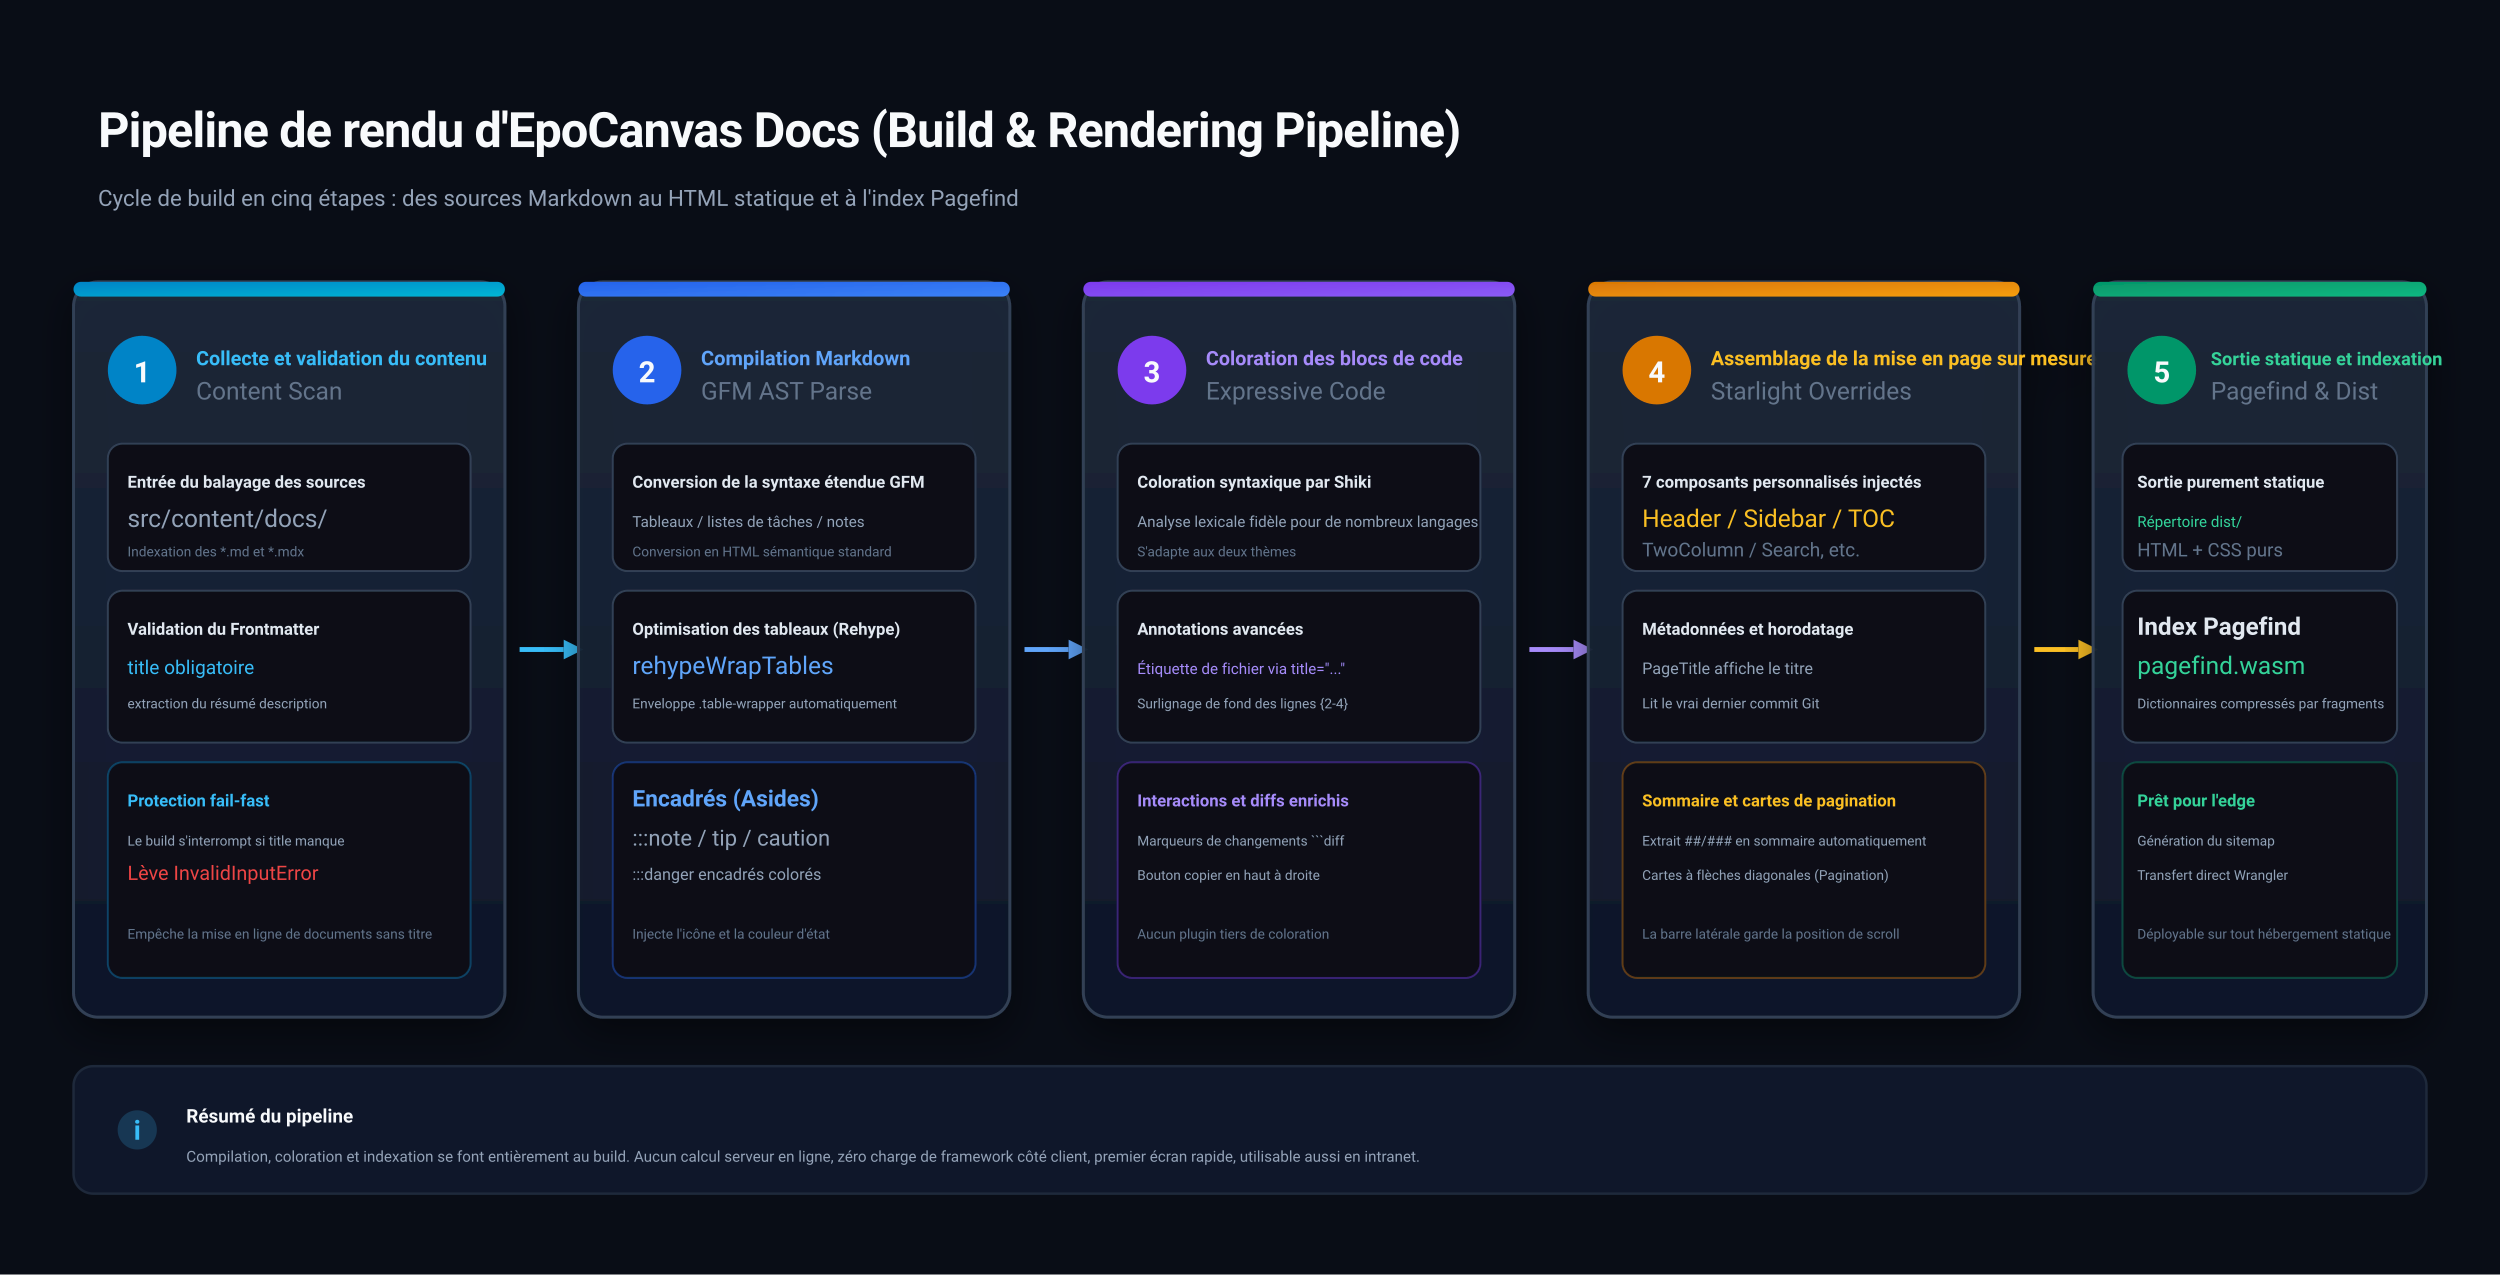
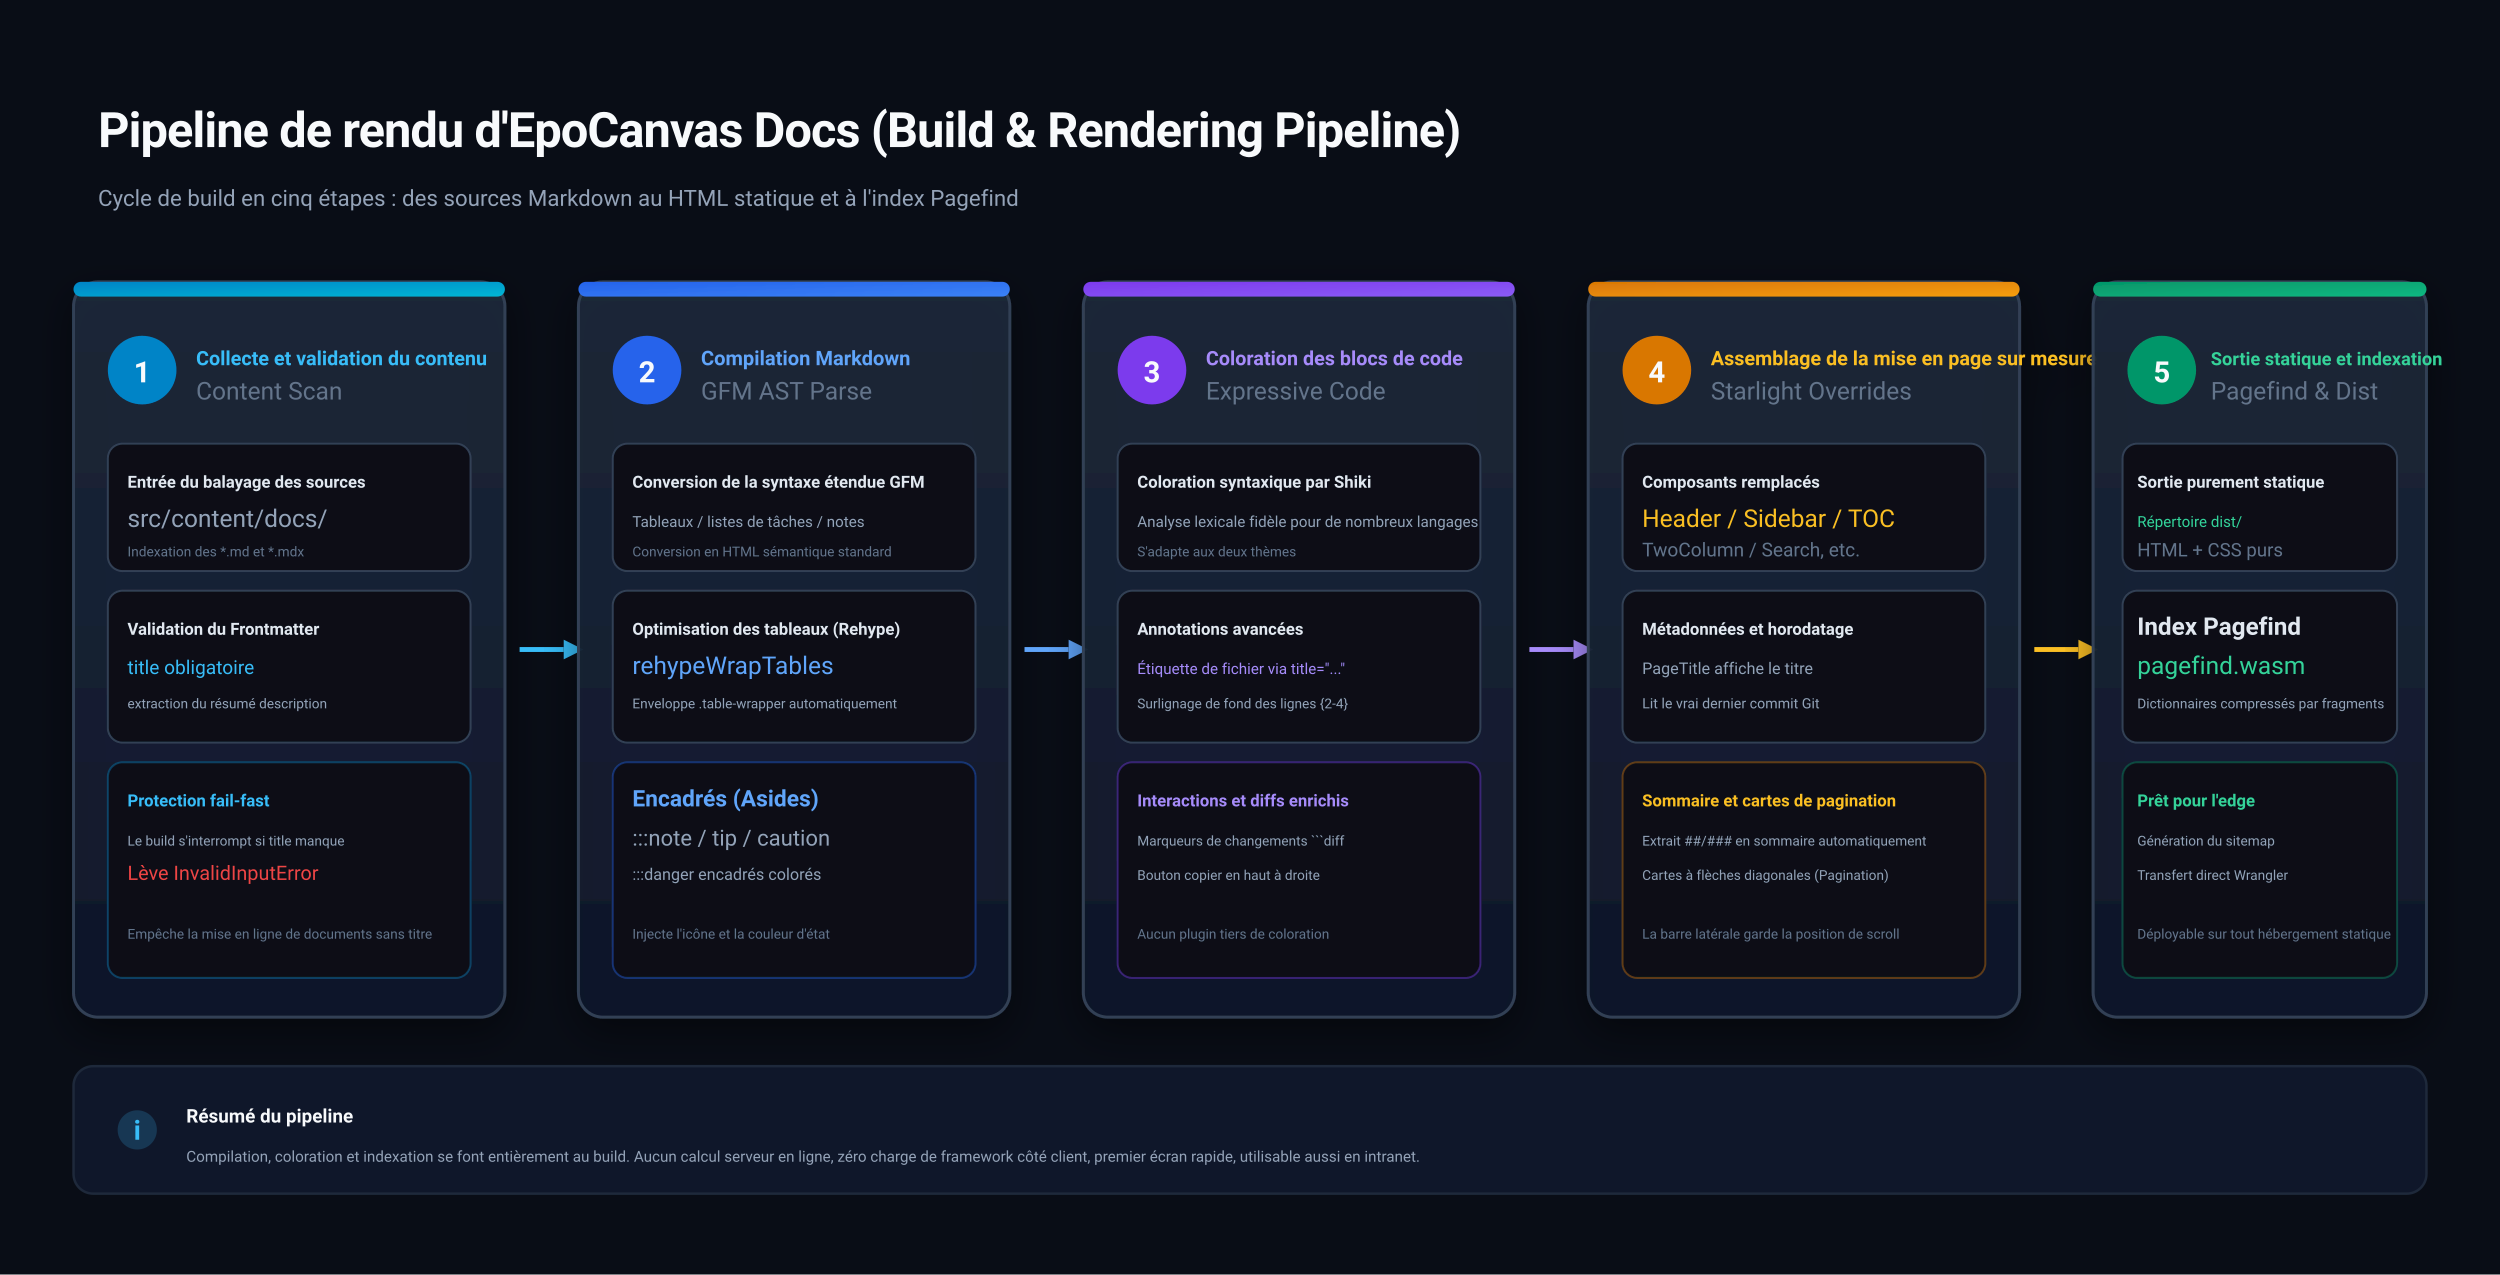
<svg xmlns="http://www.w3.org/2000/svg" viewBox="0 0 1020 520" width="100%" height="100%" style="background:#090d16; font-family:-apple-system,BlinkMacSystemFont,'Segoe UI',Roboto,Helvetica,Arial,sans-serif;">
  <defs>
    <linearGradient id="rp-card" x1="0%" y1="0%" x2="0%" y2="100%">
      <stop offset="0%" stop-color="#1e293b" stop-opacity="0.95" />
      <stop offset="100%" stop-color="#0f172a" stop-opacity="0.95" />
    </linearGradient>
    <linearGradient id="grad-sky" x1="0%" y1="0%" x2="100%" y2="100%">
      <stop offset="0%" stop-color="#0284c7" />
      <stop offset="100%" stop-color="#06b6d4" />
    </linearGradient>
    <linearGradient id="grad-blue" x1="0%" y1="0%" x2="100%" y2="100%">
      <stop offset="0%" stop-color="#2563eb" />
      <stop offset="100%" stop-color="#3b82f6" />
    </linearGradient>
    <linearGradient id="grad-violet" x1="0%" y1="0%" x2="100%" y2="100%">
      <stop offset="0%" stop-color="#7c3aed" />
      <stop offset="100%" stop-color="#8b5cf6" />
    </linearGradient>
    <linearGradient id="grad-amber" x1="0%" y1="0%" x2="100%" y2="100%">
      <stop offset="0%" stop-color="#d97706" />
      <stop offset="100%" stop-color="#f59e0b" />
    </linearGradient>
    <linearGradient id="grad-emerald" x1="0%" y1="0%" x2="100%" y2="100%">
      <stop offset="0%" stop-color="#059669" />
      <stop offset="100%" stop-color="#10b981" />
    </linearGradient>
    <filter id="rp-shadow" x="-8%" y="-8%" width="116%" height="116%">
      <feDropShadow dx="0" dy="6" stdDeviation="8" flood-color="#000000" flood-opacity="0.45" />
    </filter>
  </defs>
  <rect width="1020" height="520" fill="#090d16" />
  <g transform="translate(40, 36)">
    <text x="0" y="24" fill="#f8fafc" font-size="19.9" font-weight="700" letter-spacing="-0.4">Pipeline de rendu d'EpoCanvas Docs (Build &amp; Rendering Pipeline)</text>
    <text x="0" y="48" fill="#94a3b8" font-size="9.1">Cycle de build en cinq étapes : des sources Markdown au HTML statique et à l'index Pagefind</text>
  </g>
  <g transform="translate(30, 115)" filter="url(#rp-shadow)">
    <rect width="176" height="300" rx="10" fill="url(#rp-card)" stroke="#334155" stroke-width="1.2" />
    <rect width="176" height="6" rx="3" fill="url(#grad-sky)" />
    <circle cx="28" cy="36" r="14" fill="#0284c7" />
    <text x="28" y="41" fill="#f8fafc" font-size="12" font-weight="700" text-anchor="middle">1</text>
    <text x="50" y="34" fill="#38bdf8" font-size="8.06" font-weight="700">Collecte et validation du contenu</text>
    <text x="50" y="48" fill="#64748b" font-size="10">Content Scan</text>
    <rect x="14" y="66" width="148" height="52" rx="6" fill="#0b0f19" stroke="#334155" stroke-width="0.8" />
    <text x="22" y="84" fill="#e2e8f0" font-size="6.82" font-weight="600">Entrée du balayage des sources</text>
    <text x="22" y="100" fill="#94a3b8" font-size="10">src/content/docs/</text>
    <text x="22" y="112" fill="#64748b" font-size="5.6">Indexation des *.md et *.mdx</text>
    <rect x="14" y="126" width="148" height="62" rx="6" fill="#0b0f19" stroke="#334155" stroke-width="0.8" />
    <text x="22" y="144" fill="#e2e8f0" font-size="6.82" font-weight="600">Validation du Frontmatter</text>
    <text x="22" y="160" fill="#38bdf8" font-size="7.8">title obligatoire</text>
    <text x="22" y="174" fill="#94a3b8" font-size="5.58">extraction du résumé description</text>
    <rect x="14" y="196" width="148" height="88" rx="6" fill="#0b0f19" stroke="#0284c7" stroke-opacity="0.4" stroke-width="0.8" />
    <text x="22" y="214" fill="#38bdf8" font-size="6.82" font-weight="600">Protection fail-fast</text>
    <text x="22" y="230" fill="#94a3b8" font-size="5.58">Le build s'interrompt si title manque</text>
    <text x="22" y="244" fill="#ef4444" font-size="8.1">Lève InvalidInputError</text>
    <text x="22" y="268" fill="#64748b" font-size="5.58">Empêche la mise en ligne de documents sans titre</text>
  </g>
  <path d="M 212 265 L 230 265" stroke="#38bdf8" stroke-width="2" />
  <polygon points="230,261 238,265 230,269" fill="#38bdf8" />
  <g transform="translate(236, 115)" filter="url(#rp-shadow)">
    <rect width="176" height="300" rx="10" fill="url(#rp-card)" stroke="#334155" stroke-width="1.2" />
    <rect width="176" height="6" rx="3" fill="url(#grad-blue)" />
    <circle cx="28" cy="36" r="14" fill="#2563eb" />
    <text x="28" y="41" fill="#f8fafc" font-size="12" font-weight="700" text-anchor="middle">2</text>
    <text x="50" y="34" fill="#60a5fa" font-size="8.2" font-weight="700">Compilation Markdown</text>
    <text x="50" y="48" fill="#64748b" font-size="10">GFM AST Parse</text>
    <rect x="14" y="66" width="148" height="52" rx="6" fill="#0b0f19" stroke="#334155" stroke-width="0.8" />
    <text x="22" y="84" fill="#e2e8f0" font-size="6.82" font-weight="600">Conversion de la syntaxe étendue GFM</text>
    <text x="22" y="100" fill="#94a3b8" font-size="6.2">Tableaux / listes de tâches / notes</text>
    <text x="22" y="112" fill="#64748b" font-size="5.58">Conversion en HTML sémantique standard</text>
    <rect x="14" y="126" width="148" height="62" rx="6" fill="#0b0f19" stroke="#334155" stroke-width="0.8" />
    <text x="22" y="144" fill="#e2e8f0" font-size="6.82" font-weight="600">Optimisation des tableaux (Rehype)</text>
    <text x="22" y="160" fill="#60a5fa" font-size="10">rehypeWrapTables</text>
    <text x="22" y="174" fill="#94a3b8" font-size="5.58">Enveloppe .table-wrapper automatiquement</text>
    <rect x="14" y="196" width="148" height="88" rx="6" fill="#0b0f19" stroke="#2563eb" stroke-opacity="0.4" stroke-width="0.8" />
    <text x="22" y="214" fill="#60a5fa" font-size="9.3" font-weight="600">Encadrés (Asides)</text>
    <text x="22" y="230" fill="#94a3b8" font-size="9">:::note / tip / caution</text>
    <text x="22" y="244" fill="#94a3b8" font-size="6.6">:::danger encadrés colorés</text>
    <text x="22" y="268" fill="#64748b" font-size="5.58">Injecte l'icône et la couleur d'état</text>
  </g>
  <path d="M 418 265 L 436 265" stroke="#60a5fa" stroke-width="2" />
  <polygon points="436,261 444,265 436,269" fill="#60a5fa" />
  <g transform="translate(442, 115)" filter="url(#rp-shadow)">
    <rect width="176" height="300" rx="10" fill="url(#rp-card)" stroke="#334155" stroke-width="1.2" />
    <rect width="176" height="6" rx="3" fill="url(#grad-violet)" />
    <circle cx="28" cy="36" r="14" fill="#7c3aed" />
    <text x="28" y="41" fill="#f8fafc" font-size="12" font-weight="700" text-anchor="middle">3</text>
    <text x="50" y="34" fill="#a78bfa" font-size="8.06" font-weight="700">Coloration des blocs de code</text>
    <text x="50" y="48" fill="#64748b" font-size="10">Expressive Code</text>
    <rect x="14" y="66" width="148" height="52" rx="6" fill="#0b0f19" stroke="#334155" stroke-width="0.8" />
    <text x="22" y="84" fill="#e2e8f0" font-size="6.82" font-weight="600">Coloration syntaxique par Shiki</text>
    <text x="22" y="100" fill="#94a3b8" font-size="6.2">Analyse lexicale fidèle pour de nombreux langages</text>
    <text x="22" y="112" fill="#64748b" font-size="5.58">S'adapte aux deux thèmes</text>
    <rect x="14" y="126" width="148" height="62" rx="6" fill="#0b0f19" stroke="#334155" stroke-width="0.8" />
    <text x="22" y="144" fill="#e2e8f0" font-size="6.82" font-weight="600">Annotations avancées</text>
    <text x="22" y="160" fill="#a78bfa" font-size="6.2">Étiquette de fichier via title="..."</text>
    <text x="22" y="174" fill="#94a3b8" font-size="5.58">Surlignage de fond des lignes {2-4}</text>
    <rect x="14" y="196" width="148" height="88" rx="6" fill="#0b0f19" stroke="#7c3aed" stroke-opacity="0.4" stroke-width="0.8" />
    <text x="22" y="214" fill="#a78bfa" font-size="6.82" font-weight="600">Interactions et diffs enrichis</text>
    <text x="22" y="230" fill="#94a3b8" font-size="5.58">Marqueurs de changements ```diff</text>
    <text x="22" y="244" fill="#94a3b8" font-size="5.58">Bouton copier en haut à droite</text>
    <text x="22" y="268" fill="#64748b" font-size="5.58">Aucun plugin tiers de coloration</text>
  </g>
  <path d="M 624 265 L 642 265" stroke="#a78bfa" stroke-width="2" />
  <polygon points="642,261 650,265 642,269" fill="#a78bfa" />
  <g transform="translate(648, 115)" filter="url(#rp-shadow)">
    <rect width="176" height="300" rx="10" fill="url(#rp-card)" stroke="#334155" stroke-width="1.2" />
    <rect width="176" height="6" rx="3" fill="url(#grad-amber)" />
    <circle cx="28" cy="36" r="14" fill="#d97706" />
    <text x="28" y="41" fill="#f8fafc" font-size="12" font-weight="700" text-anchor="middle">4</text>
    <text x="50" y="34" fill="#fbbf24" font-size="8.06" font-weight="700">Assemblage de la mise en page sur mesure</text>
    <text x="50" y="48" fill="#64748b" font-size="10">Starlight Overrides</text>
    <rect x="14" y="66" width="148" height="52" rx="6" fill="#0b0f19" stroke="#334155" stroke-width="0.8" />
-     <text x="22" y="84" fill="#e2e8f0" font-size="6.82" font-weight="600">7 composants personnalisés injectés</text>
+     <text x="22" y="84" fill="#e2e8f0" font-size="6.82" font-weight="600">Composants remplacés</text>
    <text x="22" y="100" fill="#fbbf24" font-size="10">Header / Sidebar / TOC</text>
    <text x="22" y="112" fill="#64748b" font-size="7.8">TwoColumn / Search, etc.</text>
    <rect x="14" y="126" width="148" height="62" rx="6" fill="#0b0f19" stroke="#334155" stroke-width="0.8" />
    <text x="22" y="144" fill="#e2e8f0" font-size="6.82" font-weight="600">Métadonnées et horodatage</text>
    <text x="22" y="160" fill="#94a3b8" font-size="6.6">PageTitle affiche le titre</text>
    <text x="22" y="174" fill="#94a3b8" font-size="5.8">Lit le vrai dernier commit Git</text>
    <rect x="14" y="196" width="148" height="88" rx="6" fill="#0b0f19" stroke="#d97706" stroke-opacity="0.4" stroke-width="0.8" />
    <text x="22" y="214" fill="#fbbf24" font-size="6.82" font-weight="600">Sommaire et cartes de pagination</text>
    <text x="22" y="230" fill="#94a3b8" font-size="5.58">Extrait ##/### en sommaire automatiquement</text>
    <text x="22" y="244" fill="#94a3b8" font-size="5.58">Cartes à flèches diagonales (Pagination)</text>
    <text x="22" y="268" fill="#64748b" font-size="5.58">La barre latérale garde la position de scroll</text>
  </g>
  <path d="M 830 265 L 848 265" stroke="#fbbf24" stroke-width="2" />
  <polygon points="848,261 856,265 848,269" fill="#fbbf24" />
  <g transform="translate(854, 115)" filter="url(#rp-shadow)">
    <rect width="136" height="300" rx="10" fill="url(#rp-card)" stroke="#334155" stroke-width="1.2" />
    <rect width="136" height="6" rx="3" fill="url(#grad-emerald)" />
    <circle cx="28" cy="36" r="14" fill="#059669" />
    <text x="28" y="41" fill="#f8fafc" font-size="12" font-weight="700" text-anchor="middle">5</text>
    <text x="48" y="34" fill="#34d399" font-size="7.44" font-weight="700">Sortie statique et indexation</text>
    <text x="48" y="48" fill="#64748b" font-size="10">Pagefind &amp; Dist</text>
    <rect x="12" y="66" width="112" height="52" rx="6" fill="#0b0f19" stroke="#334155" stroke-width="0.8" />
    <text x="18" y="84" fill="#e2e8f0" font-size="6.82" font-weight="600">Sortie purement statique</text>
    <text x="18" y="100" fill="#34d399" font-size="6.2">Répertoire dist/</text>
    <text x="18" y="112" fill="#64748b" font-size="7.6">HTML + CSS purs</text>
    <rect x="12" y="126" width="112" height="62" rx="6" fill="#0b0f19" stroke="#334155" stroke-width="0.8" />
    <text x="18" y="144" fill="#e2e8f0" font-size="9.9" font-weight="600">Index Pagefind</text>
    <text x="18" y="160" fill="#34d399" font-size="10">pagefind.wasm</text>
    <text x="18" y="174" fill="#94a3b8" font-size="5.58">Dictionnaires compressés par fragments</text>
    <rect x="12" y="196" width="112" height="88" rx="6" fill="#0b0f19" stroke="#059669" stroke-opacity="0.4" stroke-width="0.8" />
    <text x="18" y="214" fill="#34d399" font-size="6.82" font-weight="600">Prêt pour l'edge</text>
    <text x="18" y="230" fill="#94a3b8" font-size="5.58">Génération du sitemap</text>
    <text x="18" y="244" fill="#94a3b8" font-size="5.58">Transfert direct Wrangler</text>
    <text x="18" y="268" fill="#64748b" font-size="5.58">Déployable sur tout hébergement statique</text>
  </g>
  <g transform="translate(30, 435)">
    <rect width="960" height="52" rx="8" fill="#0f172a" stroke="#1e293b" stroke-width="1" />
    <circle cx="26" cy="26" r="8" fill="#38bdf8" fill-opacity="0.2" />
    <text x="26" y="30" fill="#38bdf8" font-size="11" font-weight="700" text-anchor="middle">i</text>
    <text x="46" y="23" fill="#f8fafc" font-size="7.7" font-weight="600">Résumé du pipeline</text>
    <text x="46" y="39" fill="#94a3b8" font-size="6.2">Compilation, coloration et indexation se font entièrement au build. Aucun calcul serveur en ligne, zéro charge de framework côté client, premier écran rapide, utilisable aussi en intranet.</text>
  </g>
</svg>
